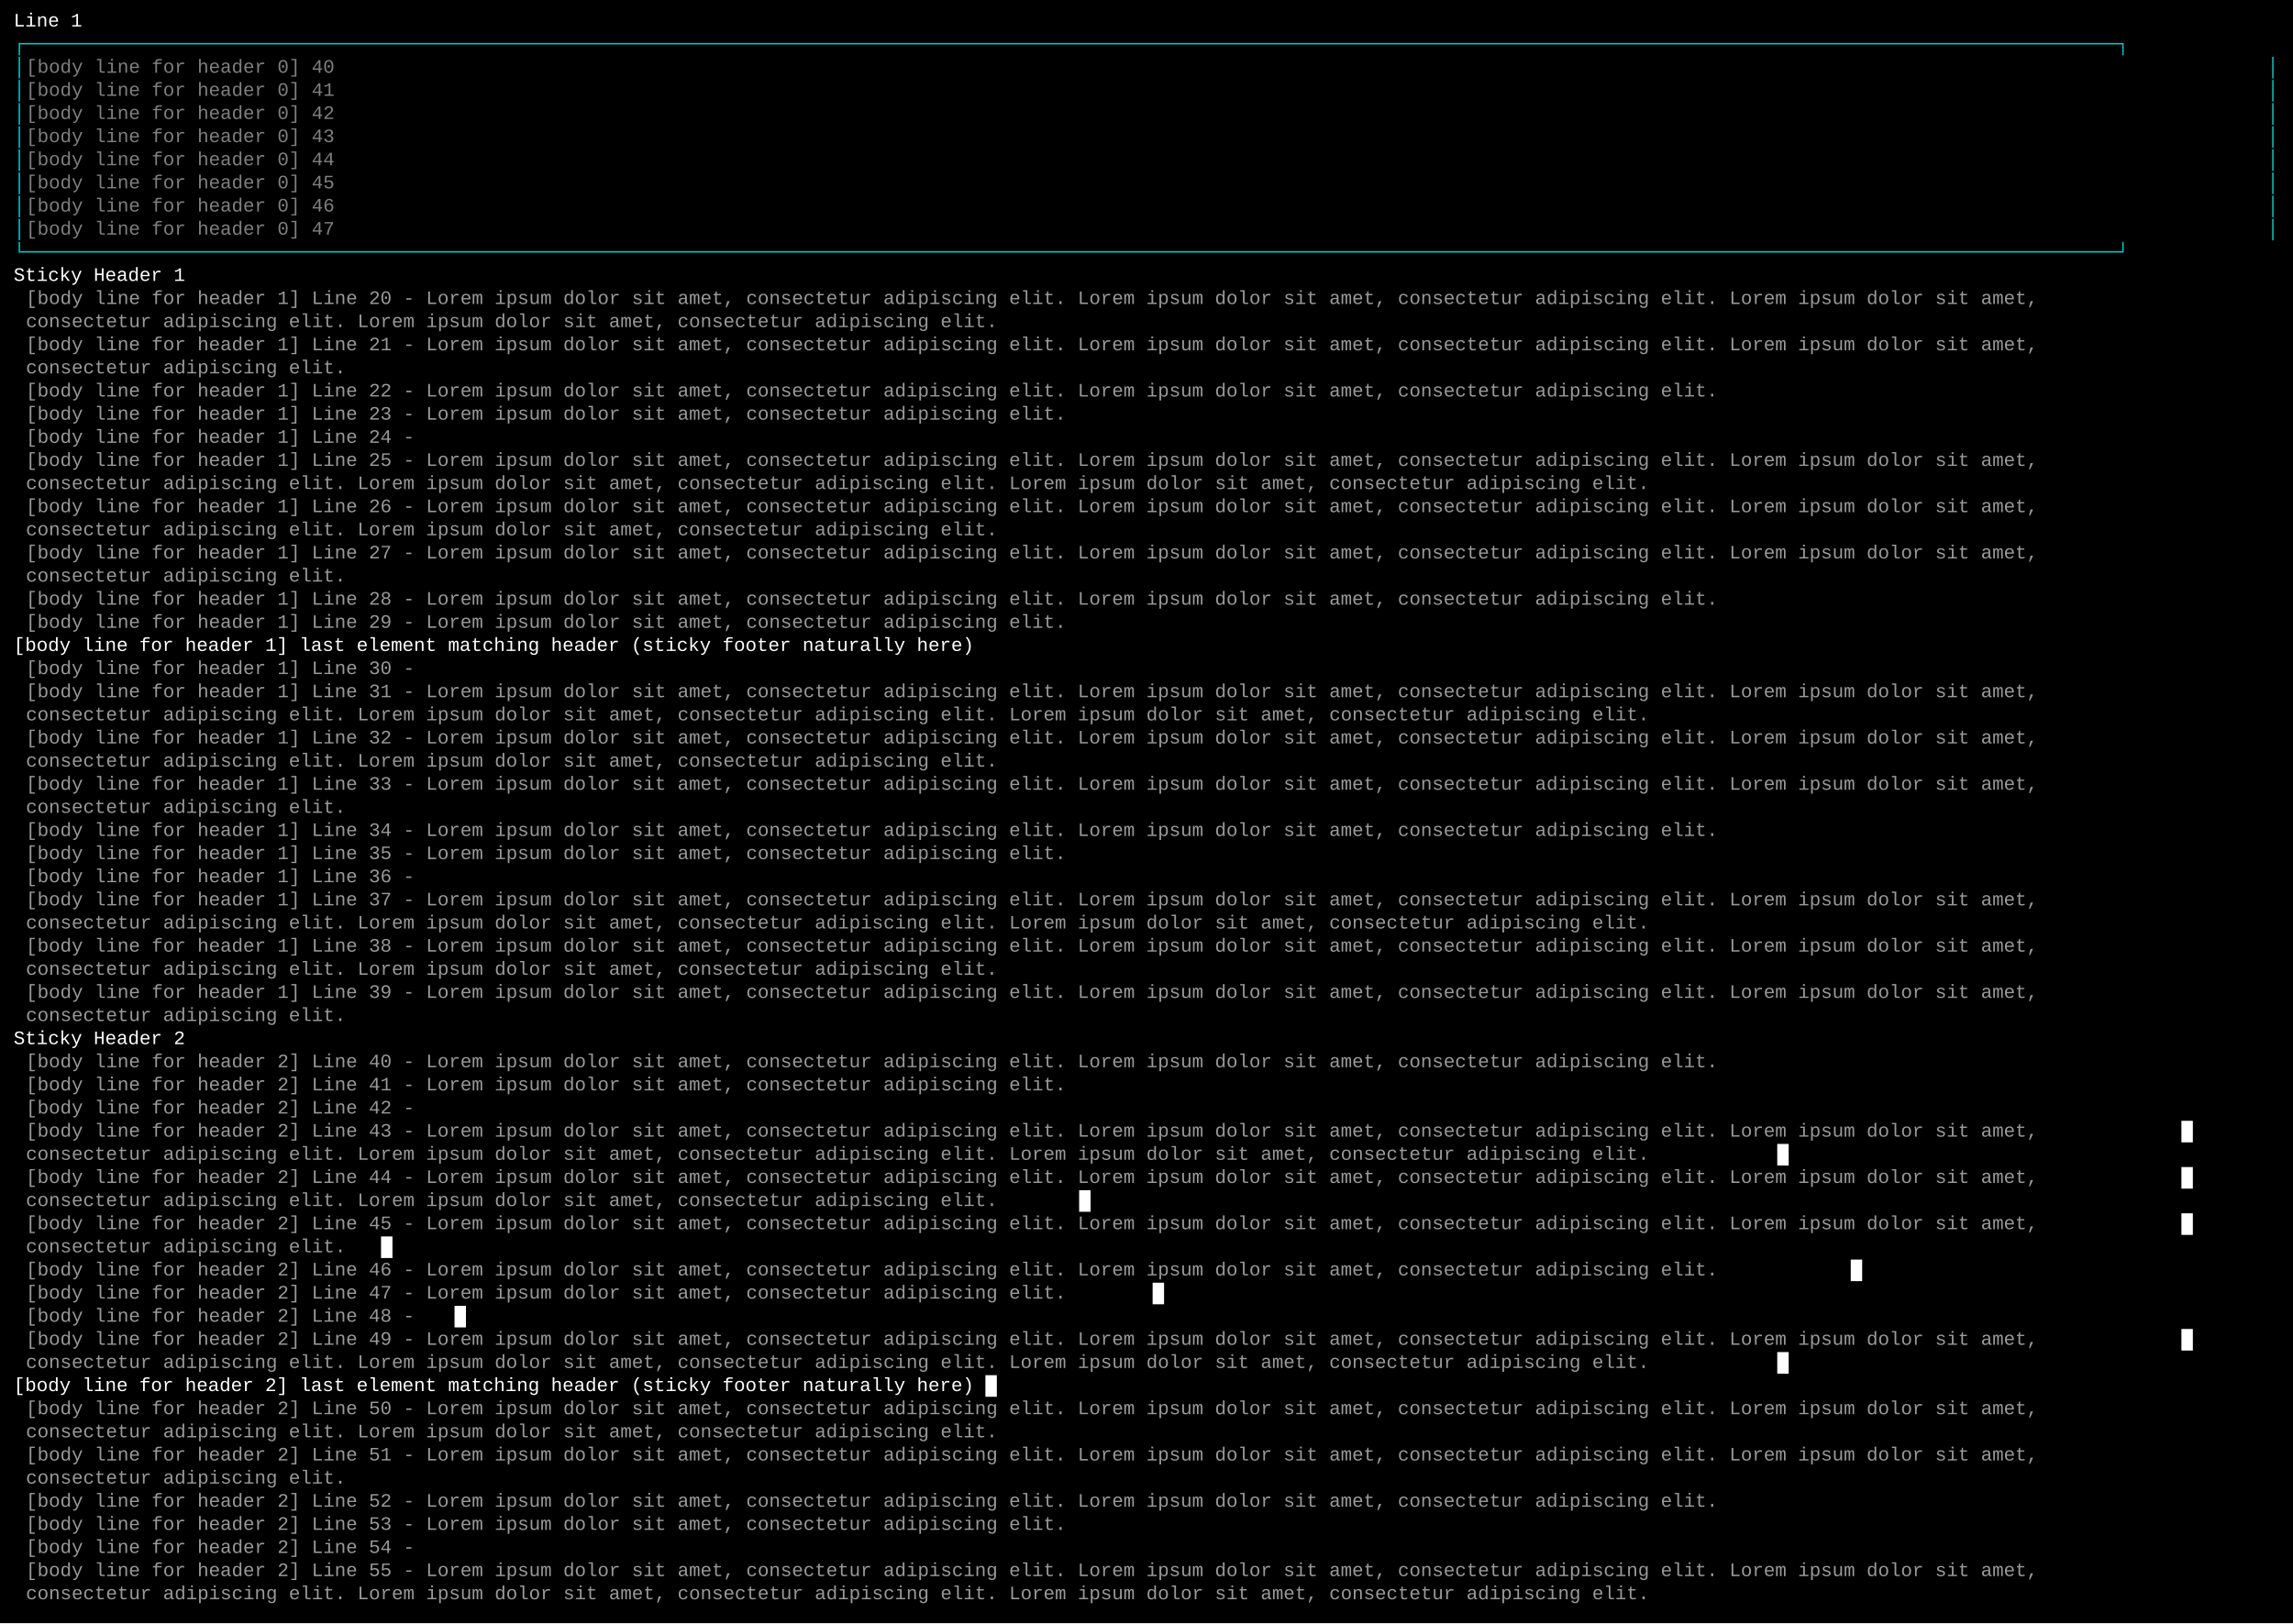
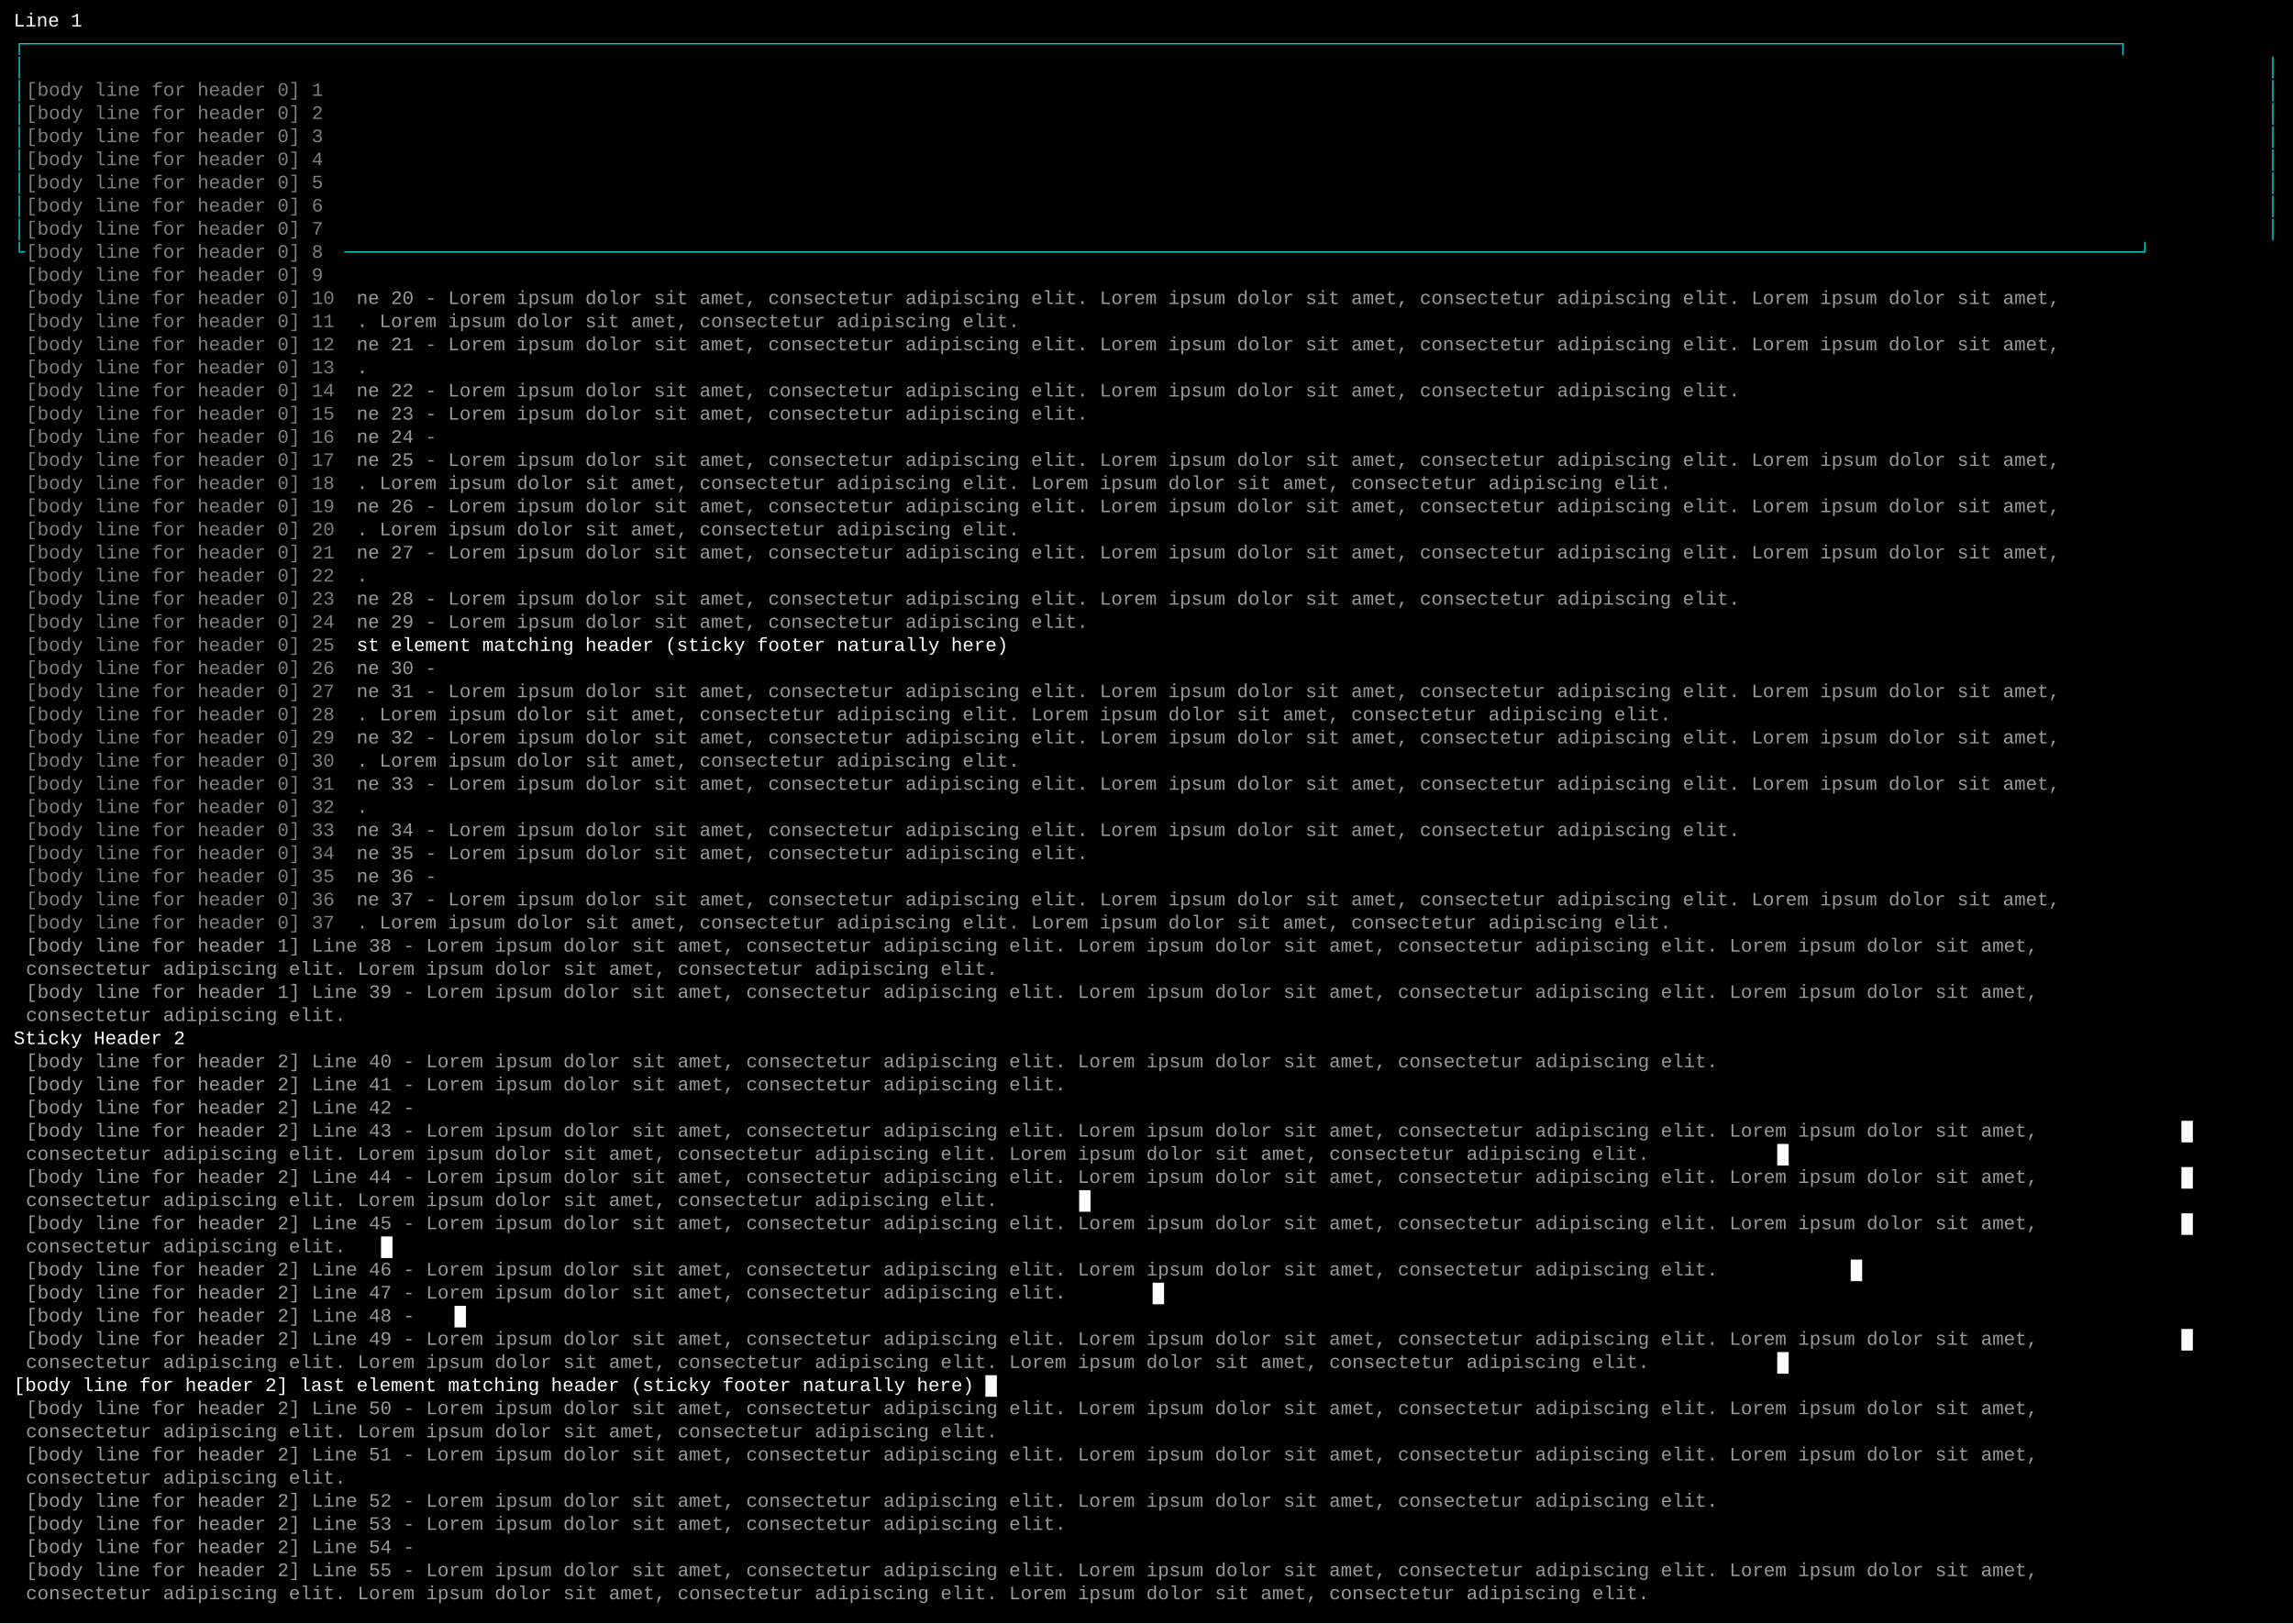
<svg xmlns="http://www.w3.org/2000/svg" width="1685" height="1193" viewBox="0 0 1685 1193">
  <style>
    text { font-family: Consolas, "Courier New", monospace; font-size: 14px; dominant-baseline: text-before-edge; white-space: pre; }
  </style>
  <rect width="1685" height="1193" fill="#000000" />
  <g transform="translate(10, 10)">
    <text x="0" y="2" fill="#ffffff" textLength="1665" lengthAdjust="spacingAndGlyphs">Line 1                                                                                                                                                                                   </text>
    <text x="0" y="19" fill="#00cdcd" textLength="1665" lengthAdjust="spacingAndGlyphs">┌───────────────────────────────────────────────────────────────────────────────────────────────────────────────────────────────────────────────────────────────────────────────────────┐</text>
    <text x="0" y="36" fill="#00cdcd" textLength="9" lengthAdjust="spacingAndGlyphs">│</text>
-     <text x="9" y="36" fill="#7f7f7f" textLength="243" lengthAdjust="spacingAndGlyphs">[body line for header 0] 40</text>
    <text x="1656" y="36" fill="#00cdcd" textLength="9" lengthAdjust="spacingAndGlyphs">│</text>
    <text x="0" y="53" fill="#00cdcd" textLength="9" lengthAdjust="spacingAndGlyphs">│</text>
-     <text x="9" y="53" fill="#7f7f7f" textLength="243" lengthAdjust="spacingAndGlyphs">[body line for header 0] 41</text>
+     <text x="9" y="53" fill="#7f7f7f" textLength="234" lengthAdjust="spacingAndGlyphs">[body line for header 0] 1</text>
    <text x="1656" y="53" fill="#00cdcd" textLength="9" lengthAdjust="spacingAndGlyphs">│</text>
    <text x="0" y="70" fill="#00cdcd" textLength="9" lengthAdjust="spacingAndGlyphs">│</text>
-     <text x="9" y="70" fill="#7f7f7f" textLength="243" lengthAdjust="spacingAndGlyphs">[body line for header 0] 42</text>
+     <text x="9" y="70" fill="#7f7f7f" textLength="234" lengthAdjust="spacingAndGlyphs">[body line for header 0] 2</text>
    <text x="1656" y="70" fill="#00cdcd" textLength="9" lengthAdjust="spacingAndGlyphs">│</text>
    <text x="0" y="87" fill="#00cdcd" textLength="9" lengthAdjust="spacingAndGlyphs">│</text>
-     <text x="9" y="87" fill="#7f7f7f" textLength="243" lengthAdjust="spacingAndGlyphs">[body line for header 0] 43</text>
+     <text x="9" y="87" fill="#7f7f7f" textLength="234" lengthAdjust="spacingAndGlyphs">[body line for header 0] 3</text>
    <text x="1656" y="87" fill="#00cdcd" textLength="9" lengthAdjust="spacingAndGlyphs">│</text>
    <text x="0" y="104" fill="#00cdcd" textLength="9" lengthAdjust="spacingAndGlyphs">│</text>
-     <text x="9" y="104" fill="#7f7f7f" textLength="243" lengthAdjust="spacingAndGlyphs">[body line for header 0] 44</text>
+     <text x="9" y="104" fill="#7f7f7f" textLength="234" lengthAdjust="spacingAndGlyphs">[body line for header 0] 4</text>
    <text x="1656" y="104" fill="#00cdcd" textLength="9" lengthAdjust="spacingAndGlyphs">│</text>
    <text x="0" y="121" fill="#00cdcd" textLength="9" lengthAdjust="spacingAndGlyphs">│</text>
-     <text x="9" y="121" fill="#7f7f7f" textLength="243" lengthAdjust="spacingAndGlyphs">[body line for header 0] 45</text>
+     <text x="9" y="121" fill="#7f7f7f" textLength="234" lengthAdjust="spacingAndGlyphs">[body line for header 0] 5</text>
    <text x="1656" y="121" fill="#00cdcd" textLength="9" lengthAdjust="spacingAndGlyphs">│</text>
    <text x="0" y="138" fill="#00cdcd" textLength="9" lengthAdjust="spacingAndGlyphs">│</text>
-     <text x="9" y="138" fill="#7f7f7f" textLength="243" lengthAdjust="spacingAndGlyphs">[body line for header 0] 46</text>
+     <text x="9" y="138" fill="#7f7f7f" textLength="234" lengthAdjust="spacingAndGlyphs">[body line for header 0] 6</text>
    <text x="1656" y="138" fill="#00cdcd" textLength="9" lengthAdjust="spacingAndGlyphs">│</text>
    <text x="0" y="155" fill="#00cdcd" textLength="9" lengthAdjust="spacingAndGlyphs">│</text>
-     <text x="9" y="155" fill="#7f7f7f" textLength="243" lengthAdjust="spacingAndGlyphs">[body line for header 0] 47</text>
+     <text x="9" y="155" fill="#7f7f7f" textLength="234" lengthAdjust="spacingAndGlyphs">[body line for header 0] 7</text>
    <text x="1656" y="155" fill="#00cdcd" textLength="9" lengthAdjust="spacingAndGlyphs">│</text>
-     <text x="0" y="172" fill="#00cdcd" textLength="1665" lengthAdjust="spacingAndGlyphs">└───────────────────────────────────────────────────────────────────────────────────────────────────────────────────────────────────────────────────────────────────────────────────────┘</text>
-     <text x="0" y="189" fill="#ffffff" textLength="1665" lengthAdjust="spacingAndGlyphs"> Sticky Header 1                                                                                                                                                                         </text>
-     <text x="9" y="206" fill="#999999" textLength="1584" lengthAdjust="spacingAndGlyphs">[body line for header 1] Line 20 - Lorem ipsum dolor sit amet, consectetur adipiscing elit. Lorem ipsum dolor sit amet, consectetur adipiscing elit. Lorem ipsum dolor sit amet,</text>
-     <text x="9" y="223" fill="#999999" textLength="774" lengthAdjust="spacingAndGlyphs">consectetur adipiscing elit. Lorem ipsum dolor sit amet, consectetur adipiscing elit. </text>
-     <text x="9" y="240" fill="#999999" textLength="1584" lengthAdjust="spacingAndGlyphs">[body line for header 1] Line 21 - Lorem ipsum dolor sit amet, consectetur adipiscing elit. Lorem ipsum dolor sit amet, consectetur adipiscing elit. Lorem ipsum dolor sit amet,</text>
-     <text x="9" y="257" fill="#999999" textLength="261" lengthAdjust="spacingAndGlyphs">consectetur adipiscing elit. </text>
-     <text x="9" y="274" fill="#999999" textLength="1341" lengthAdjust="spacingAndGlyphs">[body line for header 1] Line 22 - Lorem ipsum dolor sit amet, consectetur adipiscing elit. Lorem ipsum dolor sit amet, consectetur adipiscing elit. </text>
-     <text x="9" y="291" fill="#999999" textLength="828" lengthAdjust="spacingAndGlyphs">[body line for header 1] Line 23 - Lorem ipsum dolor sit amet, consectetur adipiscing elit. </text>
-     <text x="9" y="308" fill="#999999" textLength="315" lengthAdjust="spacingAndGlyphs">[body line for header 1] Line 24 - </text>
-     <text x="9" y="325" fill="#999999" textLength="1584" lengthAdjust="spacingAndGlyphs">[body line for header 1] Line 25 - Lorem ipsum dolor sit amet, consectetur adipiscing elit. Lorem ipsum dolor sit amet, consectetur adipiscing elit. Lorem ipsum dolor sit amet,</text>
-     <text x="9" y="342" fill="#999999" textLength="1287" lengthAdjust="spacingAndGlyphs">consectetur adipiscing elit. Lorem ipsum dolor sit amet, consectetur adipiscing elit. Lorem ipsum dolor sit amet, consectetur adipiscing elit. </text>
-     <text x="9" y="359" fill="#999999" textLength="1584" lengthAdjust="spacingAndGlyphs">[body line for header 1] Line 26 - Lorem ipsum dolor sit amet, consectetur adipiscing elit. Lorem ipsum dolor sit amet, consectetur adipiscing elit. Lorem ipsum dolor sit amet,</text>
-     <text x="9" y="376" fill="#999999" textLength="774" lengthAdjust="spacingAndGlyphs">consectetur adipiscing elit. Lorem ipsum dolor sit amet, consectetur adipiscing elit. </text>
-     <text x="9" y="393" fill="#999999" textLength="1584" lengthAdjust="spacingAndGlyphs">[body line for header 1] Line 27 - Lorem ipsum dolor sit amet, consectetur adipiscing elit. Lorem ipsum dolor sit amet, consectetur adipiscing elit. Lorem ipsum dolor sit amet,</text>
-     <text x="9" y="410" fill="#999999" textLength="261" lengthAdjust="spacingAndGlyphs">consectetur adipiscing elit. </text>
-     <text x="9" y="427" fill="#999999" textLength="1341" lengthAdjust="spacingAndGlyphs">[body line for header 1] Line 28 - Lorem ipsum dolor sit amet, consectetur adipiscing elit. Lorem ipsum dolor sit amet, consectetur adipiscing elit. </text>
-     <text x="9" y="444" fill="#999999" textLength="828" lengthAdjust="spacingAndGlyphs">[body line for header 1] Line 29 - Lorem ipsum dolor sit amet, consectetur adipiscing elit. </text>
-     <text x="0" y="461" fill="#ffffff" textLength="1665" lengthAdjust="spacingAndGlyphs"> [body line for header 1] last element matching header (sticky footer naturally here)                                                                                                    </text>
-     <text x="9" y="478" fill="#999999" textLength="315" lengthAdjust="spacingAndGlyphs">[body line for header 1] Line 30 - </text>
-     <text x="9" y="495" fill="#999999" textLength="1584" lengthAdjust="spacingAndGlyphs">[body line for header 1] Line 31 - Lorem ipsum dolor sit amet, consectetur adipiscing elit. Lorem ipsum dolor sit amet, consectetur adipiscing elit. Lorem ipsum dolor sit amet,</text>
-     <text x="9" y="512" fill="#999999" textLength="1287" lengthAdjust="spacingAndGlyphs">consectetur adipiscing elit. Lorem ipsum dolor sit amet, consectetur adipiscing elit. Lorem ipsum dolor sit amet, consectetur adipiscing elit. </text>
-     <text x="9" y="529" fill="#999999" textLength="1584" lengthAdjust="spacingAndGlyphs">[body line for header 1] Line 32 - Lorem ipsum dolor sit amet, consectetur adipiscing elit. Lorem ipsum dolor sit amet, consectetur adipiscing elit. Lorem ipsum dolor sit amet,</text>
-     <text x="9" y="546" fill="#999999" textLength="774" lengthAdjust="spacingAndGlyphs">consectetur adipiscing elit. Lorem ipsum dolor sit amet, consectetur adipiscing elit. </text>
-     <text x="9" y="563" fill="#999999" textLength="1584" lengthAdjust="spacingAndGlyphs">[body line for header 1] Line 33 - Lorem ipsum dolor sit amet, consectetur adipiscing elit. Lorem ipsum dolor sit amet, consectetur adipiscing elit. Lorem ipsum dolor sit amet,</text>
-     <text x="9" y="580" fill="#999999" textLength="261" lengthAdjust="spacingAndGlyphs">consectetur adipiscing elit. </text>
-     <text x="9" y="597" fill="#999999" textLength="1341" lengthAdjust="spacingAndGlyphs">[body line for header 1] Line 34 - Lorem ipsum dolor sit amet, consectetur adipiscing elit. Lorem ipsum dolor sit amet, consectetur adipiscing elit. </text>
-     <text x="9" y="614" fill="#999999" textLength="828" lengthAdjust="spacingAndGlyphs">[body line for header 1] Line 35 - Lorem ipsum dolor sit amet, consectetur adipiscing elit. </text>
-     <text x="9" y="631" fill="#999999" textLength="315" lengthAdjust="spacingAndGlyphs">[body line for header 1] Line 36 - </text>
-     <text x="9" y="648" fill="#999999" textLength="1584" lengthAdjust="spacingAndGlyphs">[body line for header 1] Line 37 - Lorem ipsum dolor sit amet, consectetur adipiscing elit. Lorem ipsum dolor sit amet, consectetur adipiscing elit. Lorem ipsum dolor sit amet,</text>
-     <text x="9" y="665" fill="#999999" textLength="1287" lengthAdjust="spacingAndGlyphs">consectetur adipiscing elit. Lorem ipsum dolor sit amet, consectetur adipiscing elit. Lorem ipsum dolor sit amet, consectetur adipiscing elit. </text>
+     <text x="0" y="172" fill="#00cdcd" textLength="9" lengthAdjust="spacingAndGlyphs">└</text>
+     <text x="9" y="172" fill="#7f7f7f" textLength="234" lengthAdjust="spacingAndGlyphs">[body line for header 0] 8</text>
+     <text x="243" y="172" fill="#00cdcd" textLength="1422" lengthAdjust="spacingAndGlyphs">─────────────────────────────────────────────────────────────────────────────────────────────────────────────────────────────────────────────────────────────┘</text>
+     <text x="9" y="189" fill="#7f7f7f" textLength="234" lengthAdjust="spacingAndGlyphs">[body line for header 0] 9</text>
+     <text x="9" y="206" fill="#7f7f7f" textLength="243" lengthAdjust="spacingAndGlyphs">[body line for header 0] 10</text>
+     <text x="252" y="206" fill="#999999" textLength="1341" lengthAdjust="spacingAndGlyphs">ne 20 - Lorem ipsum dolor sit amet, consectetur adipiscing elit. Lorem ipsum dolor sit amet, consectetur adipiscing elit. Lorem ipsum dolor sit amet,</text>
+     <text x="9" y="223" fill="#7f7f7f" textLength="243" lengthAdjust="spacingAndGlyphs">[body line for header 0] 11</text>
+     <text x="252" y="223" fill="#999999" textLength="531" lengthAdjust="spacingAndGlyphs">. Lorem ipsum dolor sit amet, consectetur adipiscing elit. </text>
+     <text x="9" y="240" fill="#7f7f7f" textLength="243" lengthAdjust="spacingAndGlyphs">[body line for header 0] 12</text>
+     <text x="252" y="240" fill="#999999" textLength="1341" lengthAdjust="spacingAndGlyphs">ne 21 - Lorem ipsum dolor sit amet, consectetur adipiscing elit. Lorem ipsum dolor sit amet, consectetur adipiscing elit. Lorem ipsum dolor sit amet,</text>
+     <text x="9" y="257" fill="#7f7f7f" textLength="243" lengthAdjust="spacingAndGlyphs">[body line for header 0] 13</text>
+     <text x="252" y="257" fill="#999999" textLength="18" lengthAdjust="spacingAndGlyphs">. </text>
+     <text x="9" y="274" fill="#7f7f7f" textLength="243" lengthAdjust="spacingAndGlyphs">[body line for header 0] 14</text>
+     <text x="252" y="274" fill="#999999" textLength="1098" lengthAdjust="spacingAndGlyphs">ne 22 - Lorem ipsum dolor sit amet, consectetur adipiscing elit. Lorem ipsum dolor sit amet, consectetur adipiscing elit. </text>
+     <text x="9" y="291" fill="#7f7f7f" textLength="243" lengthAdjust="spacingAndGlyphs">[body line for header 0] 15</text>
+     <text x="252" y="291" fill="#999999" textLength="585" lengthAdjust="spacingAndGlyphs">ne 23 - Lorem ipsum dolor sit amet, consectetur adipiscing elit. </text>
+     <text x="9" y="308" fill="#7f7f7f" textLength="243" lengthAdjust="spacingAndGlyphs">[body line for header 0] 16</text>
+     <text x="252" y="308" fill="#999999" textLength="72" lengthAdjust="spacingAndGlyphs">ne 24 - </text>
+     <text x="9" y="325" fill="#7f7f7f" textLength="243" lengthAdjust="spacingAndGlyphs">[body line for header 0] 17</text>
+     <text x="252" y="325" fill="#999999" textLength="1341" lengthAdjust="spacingAndGlyphs">ne 25 - Lorem ipsum dolor sit amet, consectetur adipiscing elit. Lorem ipsum dolor sit amet, consectetur adipiscing elit. Lorem ipsum dolor sit amet,</text>
+     <text x="9" y="342" fill="#7f7f7f" textLength="243" lengthAdjust="spacingAndGlyphs">[body line for header 0] 18</text>
+     <text x="252" y="342" fill="#999999" textLength="1044" lengthAdjust="spacingAndGlyphs">. Lorem ipsum dolor sit amet, consectetur adipiscing elit. Lorem ipsum dolor sit amet, consectetur adipiscing elit. </text>
+     <text x="9" y="359" fill="#7f7f7f" textLength="243" lengthAdjust="spacingAndGlyphs">[body line for header 0] 19</text>
+     <text x="252" y="359" fill="#999999" textLength="1341" lengthAdjust="spacingAndGlyphs">ne 26 - Lorem ipsum dolor sit amet, consectetur adipiscing elit. Lorem ipsum dolor sit amet, consectetur adipiscing elit. Lorem ipsum dolor sit amet,</text>
+     <text x="9" y="376" fill="#7f7f7f" textLength="243" lengthAdjust="spacingAndGlyphs">[body line for header 0] 20</text>
+     <text x="252" y="376" fill="#999999" textLength="531" lengthAdjust="spacingAndGlyphs">. Lorem ipsum dolor sit amet, consectetur adipiscing elit. </text>
+     <text x="9" y="393" fill="#7f7f7f" textLength="243" lengthAdjust="spacingAndGlyphs">[body line for header 0] 21</text>
+     <text x="252" y="393" fill="#999999" textLength="1341" lengthAdjust="spacingAndGlyphs">ne 27 - Lorem ipsum dolor sit amet, consectetur adipiscing elit. Lorem ipsum dolor sit amet, consectetur adipiscing elit. Lorem ipsum dolor sit amet,</text>
+     <text x="9" y="410" fill="#7f7f7f" textLength="243" lengthAdjust="spacingAndGlyphs">[body line for header 0] 22</text>
+     <text x="252" y="410" fill="#999999" textLength="18" lengthAdjust="spacingAndGlyphs">. </text>
+     <text x="9" y="427" fill="#7f7f7f" textLength="243" lengthAdjust="spacingAndGlyphs">[body line for header 0] 23</text>
+     <text x="252" y="427" fill="#999999" textLength="1098" lengthAdjust="spacingAndGlyphs">ne 28 - Lorem ipsum dolor sit amet, consectetur adipiscing elit. Lorem ipsum dolor sit amet, consectetur adipiscing elit. </text>
+     <text x="9" y="444" fill="#7f7f7f" textLength="243" lengthAdjust="spacingAndGlyphs">[body line for header 0] 24</text>
+     <text x="252" y="444" fill="#999999" textLength="585" lengthAdjust="spacingAndGlyphs">ne 29 - Lorem ipsum dolor sit amet, consectetur adipiscing elit. </text>
+     <text x="9" y="461" fill="#7f7f7f" textLength="243" lengthAdjust="spacingAndGlyphs">[body line for header 0] 25</text>
+     <text x="252" y="461" fill="#ffffff" textLength="1413" lengthAdjust="spacingAndGlyphs">st element matching header (sticky footer naturally here)                                                                                                    </text>
+     <text x="9" y="478" fill="#7f7f7f" textLength="243" lengthAdjust="spacingAndGlyphs">[body line for header 0] 26</text>
+     <text x="252" y="478" fill="#999999" textLength="72" lengthAdjust="spacingAndGlyphs">ne 30 - </text>
+     <text x="9" y="495" fill="#7f7f7f" textLength="243" lengthAdjust="spacingAndGlyphs">[body line for header 0] 27</text>
+     <text x="252" y="495" fill="#999999" textLength="1341" lengthAdjust="spacingAndGlyphs">ne 31 - Lorem ipsum dolor sit amet, consectetur adipiscing elit. Lorem ipsum dolor sit amet, consectetur adipiscing elit. Lorem ipsum dolor sit amet,</text>
+     <text x="9" y="512" fill="#7f7f7f" textLength="243" lengthAdjust="spacingAndGlyphs">[body line for header 0] 28</text>
+     <text x="252" y="512" fill="#999999" textLength="1044" lengthAdjust="spacingAndGlyphs">. Lorem ipsum dolor sit amet, consectetur adipiscing elit. Lorem ipsum dolor sit amet, consectetur adipiscing elit. </text>
+     <text x="9" y="529" fill="#7f7f7f" textLength="243" lengthAdjust="spacingAndGlyphs">[body line for header 0] 29</text>
+     <text x="252" y="529" fill="#999999" textLength="1341" lengthAdjust="spacingAndGlyphs">ne 32 - Lorem ipsum dolor sit amet, consectetur adipiscing elit. Lorem ipsum dolor sit amet, consectetur adipiscing elit. Lorem ipsum dolor sit amet,</text>
+     <text x="9" y="546" fill="#7f7f7f" textLength="243" lengthAdjust="spacingAndGlyphs">[body line for header 0] 30</text>
+     <text x="252" y="546" fill="#999999" textLength="531" lengthAdjust="spacingAndGlyphs">. Lorem ipsum dolor sit amet, consectetur adipiscing elit. </text>
+     <text x="9" y="563" fill="#7f7f7f" textLength="243" lengthAdjust="spacingAndGlyphs">[body line for header 0] 31</text>
+     <text x="252" y="563" fill="#999999" textLength="1341" lengthAdjust="spacingAndGlyphs">ne 33 - Lorem ipsum dolor sit amet, consectetur adipiscing elit. Lorem ipsum dolor sit amet, consectetur adipiscing elit. Lorem ipsum dolor sit amet,</text>
+     <text x="9" y="580" fill="#7f7f7f" textLength="243" lengthAdjust="spacingAndGlyphs">[body line for header 0] 32</text>
+     <text x="252" y="580" fill="#999999" textLength="18" lengthAdjust="spacingAndGlyphs">. </text>
+     <text x="9" y="597" fill="#7f7f7f" textLength="243" lengthAdjust="spacingAndGlyphs">[body line for header 0] 33</text>
+     <text x="252" y="597" fill="#999999" textLength="1098" lengthAdjust="spacingAndGlyphs">ne 34 - Lorem ipsum dolor sit amet, consectetur adipiscing elit. Lorem ipsum dolor sit amet, consectetur adipiscing elit. </text>
+     <text x="9" y="614" fill="#7f7f7f" textLength="243" lengthAdjust="spacingAndGlyphs">[body line for header 0] 34</text>
+     <text x="252" y="614" fill="#999999" textLength="585" lengthAdjust="spacingAndGlyphs">ne 35 - Lorem ipsum dolor sit amet, consectetur adipiscing elit. </text>
+     <text x="9" y="631" fill="#7f7f7f" textLength="243" lengthAdjust="spacingAndGlyphs">[body line for header 0] 35</text>
+     <text x="252" y="631" fill="#999999" textLength="72" lengthAdjust="spacingAndGlyphs">ne 36 - </text>
+     <text x="9" y="648" fill="#7f7f7f" textLength="243" lengthAdjust="spacingAndGlyphs">[body line for header 0] 36</text>
+     <text x="252" y="648" fill="#999999" textLength="1341" lengthAdjust="spacingAndGlyphs">ne 37 - Lorem ipsum dolor sit amet, consectetur adipiscing elit. Lorem ipsum dolor sit amet, consectetur adipiscing elit. Lorem ipsum dolor sit amet,</text>
+     <text x="9" y="665" fill="#7f7f7f" textLength="243" lengthAdjust="spacingAndGlyphs">[body line for header 0] 37</text>
+     <text x="252" y="665" fill="#999999" textLength="1044" lengthAdjust="spacingAndGlyphs">. Lorem ipsum dolor sit amet, consectetur adipiscing elit. Lorem ipsum dolor sit amet, consectetur adipiscing elit. </text>
    <text x="9" y="682" fill="#999999" textLength="1584" lengthAdjust="spacingAndGlyphs">[body line for header 1] Line 38 - Lorem ipsum dolor sit amet, consectetur adipiscing elit. Lorem ipsum dolor sit amet, consectetur adipiscing elit. Lorem ipsum dolor sit amet,</text>
    <text x="9" y="699" fill="#999999" textLength="774" lengthAdjust="spacingAndGlyphs">consectetur adipiscing elit. Lorem ipsum dolor sit amet, consectetur adipiscing elit. </text>
    <text x="9" y="716" fill="#999999" textLength="1584" lengthAdjust="spacingAndGlyphs">[body line for header 1] Line 39 - Lorem ipsum dolor sit amet, consectetur adipiscing elit. Lorem ipsum dolor sit amet, consectetur adipiscing elit. Lorem ipsum dolor sit amet,</text>
    <text x="9" y="733" fill="#999999" textLength="261" lengthAdjust="spacingAndGlyphs">consectetur adipiscing elit. </text>
    <text x="0" y="750" fill="#ffffff" textLength="1665" lengthAdjust="spacingAndGlyphs"> Sticky Header 2                                                                                                                                                                         </text>
    <text x="9" y="767" fill="#999999" textLength="1341" lengthAdjust="spacingAndGlyphs">[body line for header 2] Line 40 - Lorem ipsum dolor sit amet, consectetur adipiscing elit. Lorem ipsum dolor sit amet, consectetur adipiscing elit. </text>
    <text x="9" y="784" fill="#999999" textLength="828" lengthAdjust="spacingAndGlyphs">[body line for header 2] Line 41 - Lorem ipsum dolor sit amet, consectetur adipiscing elit. </text>
    <text x="9" y="801" fill="#999999" textLength="315" lengthAdjust="spacingAndGlyphs">[body line for header 2] Line 42 - </text>
    <text x="9" y="818" fill="#999999" textLength="1584" lengthAdjust="spacingAndGlyphs">[body line for header 2] Line 43 - Lorem ipsum dolor sit amet, consectetur adipiscing elit. Lorem ipsum dolor sit amet, consectetur adipiscing elit. Lorem ipsum dolor sit amet,</text>
    <text x="1593" y="818" fill="#ffffff" textLength="72" lengthAdjust="spacingAndGlyphs">       █</text>
    <text x="9" y="835" fill="#999999" textLength="1287" lengthAdjust="spacingAndGlyphs">consectetur adipiscing elit. Lorem ipsum dolor sit amet, consectetur adipiscing elit. Lorem ipsum dolor sit amet, consectetur adipiscing elit. </text>
    <text x="1296" y="835" fill="#ffffff" textLength="369" lengthAdjust="spacingAndGlyphs">                                        █</text>
    <text x="9" y="852" fill="#999999" textLength="1584" lengthAdjust="spacingAndGlyphs">[body line for header 2] Line 44 - Lorem ipsum dolor sit amet, consectetur adipiscing elit. Lorem ipsum dolor sit amet, consectetur adipiscing elit. Lorem ipsum dolor sit amet,</text>
    <text x="1593" y="852" fill="#ffffff" textLength="72" lengthAdjust="spacingAndGlyphs">       █</text>
    <text x="9" y="869" fill="#999999" textLength="774" lengthAdjust="spacingAndGlyphs">consectetur adipiscing elit. Lorem ipsum dolor sit amet, consectetur adipiscing elit. </text>
    <text x="783" y="869" fill="#ffffff" textLength="882" lengthAdjust="spacingAndGlyphs">                                                                                                 █</text>
    <text x="9" y="886" fill="#999999" textLength="1584" lengthAdjust="spacingAndGlyphs">[body line for header 2] Line 45 - Lorem ipsum dolor sit amet, consectetur adipiscing elit. Lorem ipsum dolor sit amet, consectetur adipiscing elit. Lorem ipsum dolor sit amet,</text>
    <text x="1593" y="886" fill="#ffffff" textLength="72" lengthAdjust="spacingAndGlyphs">       █</text>
    <text x="9" y="903" fill="#999999" textLength="261" lengthAdjust="spacingAndGlyphs">consectetur adipiscing elit. </text>
    <text x="270" y="903" fill="#ffffff" textLength="1395" lengthAdjust="spacingAndGlyphs">                                                                                                                                                          █</text>
    <text x="9" y="920" fill="#999999" textLength="1341" lengthAdjust="spacingAndGlyphs">[body line for header 2] Line 46 - Lorem ipsum dolor sit amet, consectetur adipiscing elit. Lorem ipsum dolor sit amet, consectetur adipiscing elit. </text>
    <text x="1350" y="920" fill="#ffffff" textLength="315" lengthAdjust="spacingAndGlyphs">                                  █</text>
    <text x="9" y="937" fill="#999999" textLength="828" lengthAdjust="spacingAndGlyphs">[body line for header 2] Line 47 - Lorem ipsum dolor sit amet, consectetur adipiscing elit. </text>
    <text x="837" y="937" fill="#ffffff" textLength="828" lengthAdjust="spacingAndGlyphs">                                                                                           █</text>
    <text x="9" y="954" fill="#999999" textLength="315" lengthAdjust="spacingAndGlyphs">[body line for header 2] Line 48 - </text>
    <text x="324" y="954" fill="#ffffff" textLength="1341" lengthAdjust="spacingAndGlyphs">                                                                                                                                                    █</text>
    <text x="9" y="971" fill="#999999" textLength="1584" lengthAdjust="spacingAndGlyphs">[body line for header 2] Line 49 - Lorem ipsum dolor sit amet, consectetur adipiscing elit. Lorem ipsum dolor sit amet, consectetur adipiscing elit. Lorem ipsum dolor sit amet,</text>
    <text x="1593" y="971" fill="#ffffff" textLength="72" lengthAdjust="spacingAndGlyphs">       █</text>
    <text x="9" y="988" fill="#999999" textLength="1287" lengthAdjust="spacingAndGlyphs">consectetur adipiscing elit. Lorem ipsum dolor sit amet, consectetur adipiscing elit. Lorem ipsum dolor sit amet, consectetur adipiscing elit. </text>
    <text x="1296" y="988" fill="#ffffff" textLength="369" lengthAdjust="spacingAndGlyphs">                                        █</text>
    <text x="0" y="1005" fill="#ffffff" textLength="1665" lengthAdjust="spacingAndGlyphs"> [body line for header 2] last element matching header (sticky footer naturally here)                                                                                                   █</text>
    <text x="9" y="1022" fill="#999999" textLength="1584" lengthAdjust="spacingAndGlyphs">[body line for header 2] Line 50 - Lorem ipsum dolor sit amet, consectetur adipiscing elit. Lorem ipsum dolor sit amet, consectetur adipiscing elit. Lorem ipsum dolor sit amet,</text>
    <text x="9" y="1039" fill="#999999" textLength="774" lengthAdjust="spacingAndGlyphs">consectetur adipiscing elit. Lorem ipsum dolor sit amet, consectetur adipiscing elit. </text>
    <text x="9" y="1056" fill="#999999" textLength="1584" lengthAdjust="spacingAndGlyphs">[body line for header 2] Line 51 - Lorem ipsum dolor sit amet, consectetur adipiscing elit. Lorem ipsum dolor sit amet, consectetur adipiscing elit. Lorem ipsum dolor sit amet,</text>
    <text x="9" y="1073" fill="#999999" textLength="261" lengthAdjust="spacingAndGlyphs">consectetur adipiscing elit. </text>
    <text x="9" y="1090" fill="#999999" textLength="1341" lengthAdjust="spacingAndGlyphs">[body line for header 2] Line 52 - Lorem ipsum dolor sit amet, consectetur adipiscing elit. Lorem ipsum dolor sit amet, consectetur adipiscing elit. </text>
    <text x="9" y="1107" fill="#999999" textLength="828" lengthAdjust="spacingAndGlyphs">[body line for header 2] Line 53 - Lorem ipsum dolor sit amet, consectetur adipiscing elit. </text>
    <text x="9" y="1124" fill="#999999" textLength="315" lengthAdjust="spacingAndGlyphs">[body line for header 2] Line 54 - </text>
    <text x="9" y="1141" fill="#999999" textLength="1584" lengthAdjust="spacingAndGlyphs">[body line for header 2] Line 55 - Lorem ipsum dolor sit amet, consectetur adipiscing elit. Lorem ipsum dolor sit amet, consectetur adipiscing elit. Lorem ipsum dolor sit amet,</text>
    <text x="9" y="1158" fill="#999999" textLength="1287" lengthAdjust="spacingAndGlyphs">consectetur adipiscing elit. Lorem ipsum dolor sit amet, consectetur adipiscing elit. Lorem ipsum dolor sit amet, consectetur adipiscing elit. </text>
  </g>
</svg>
